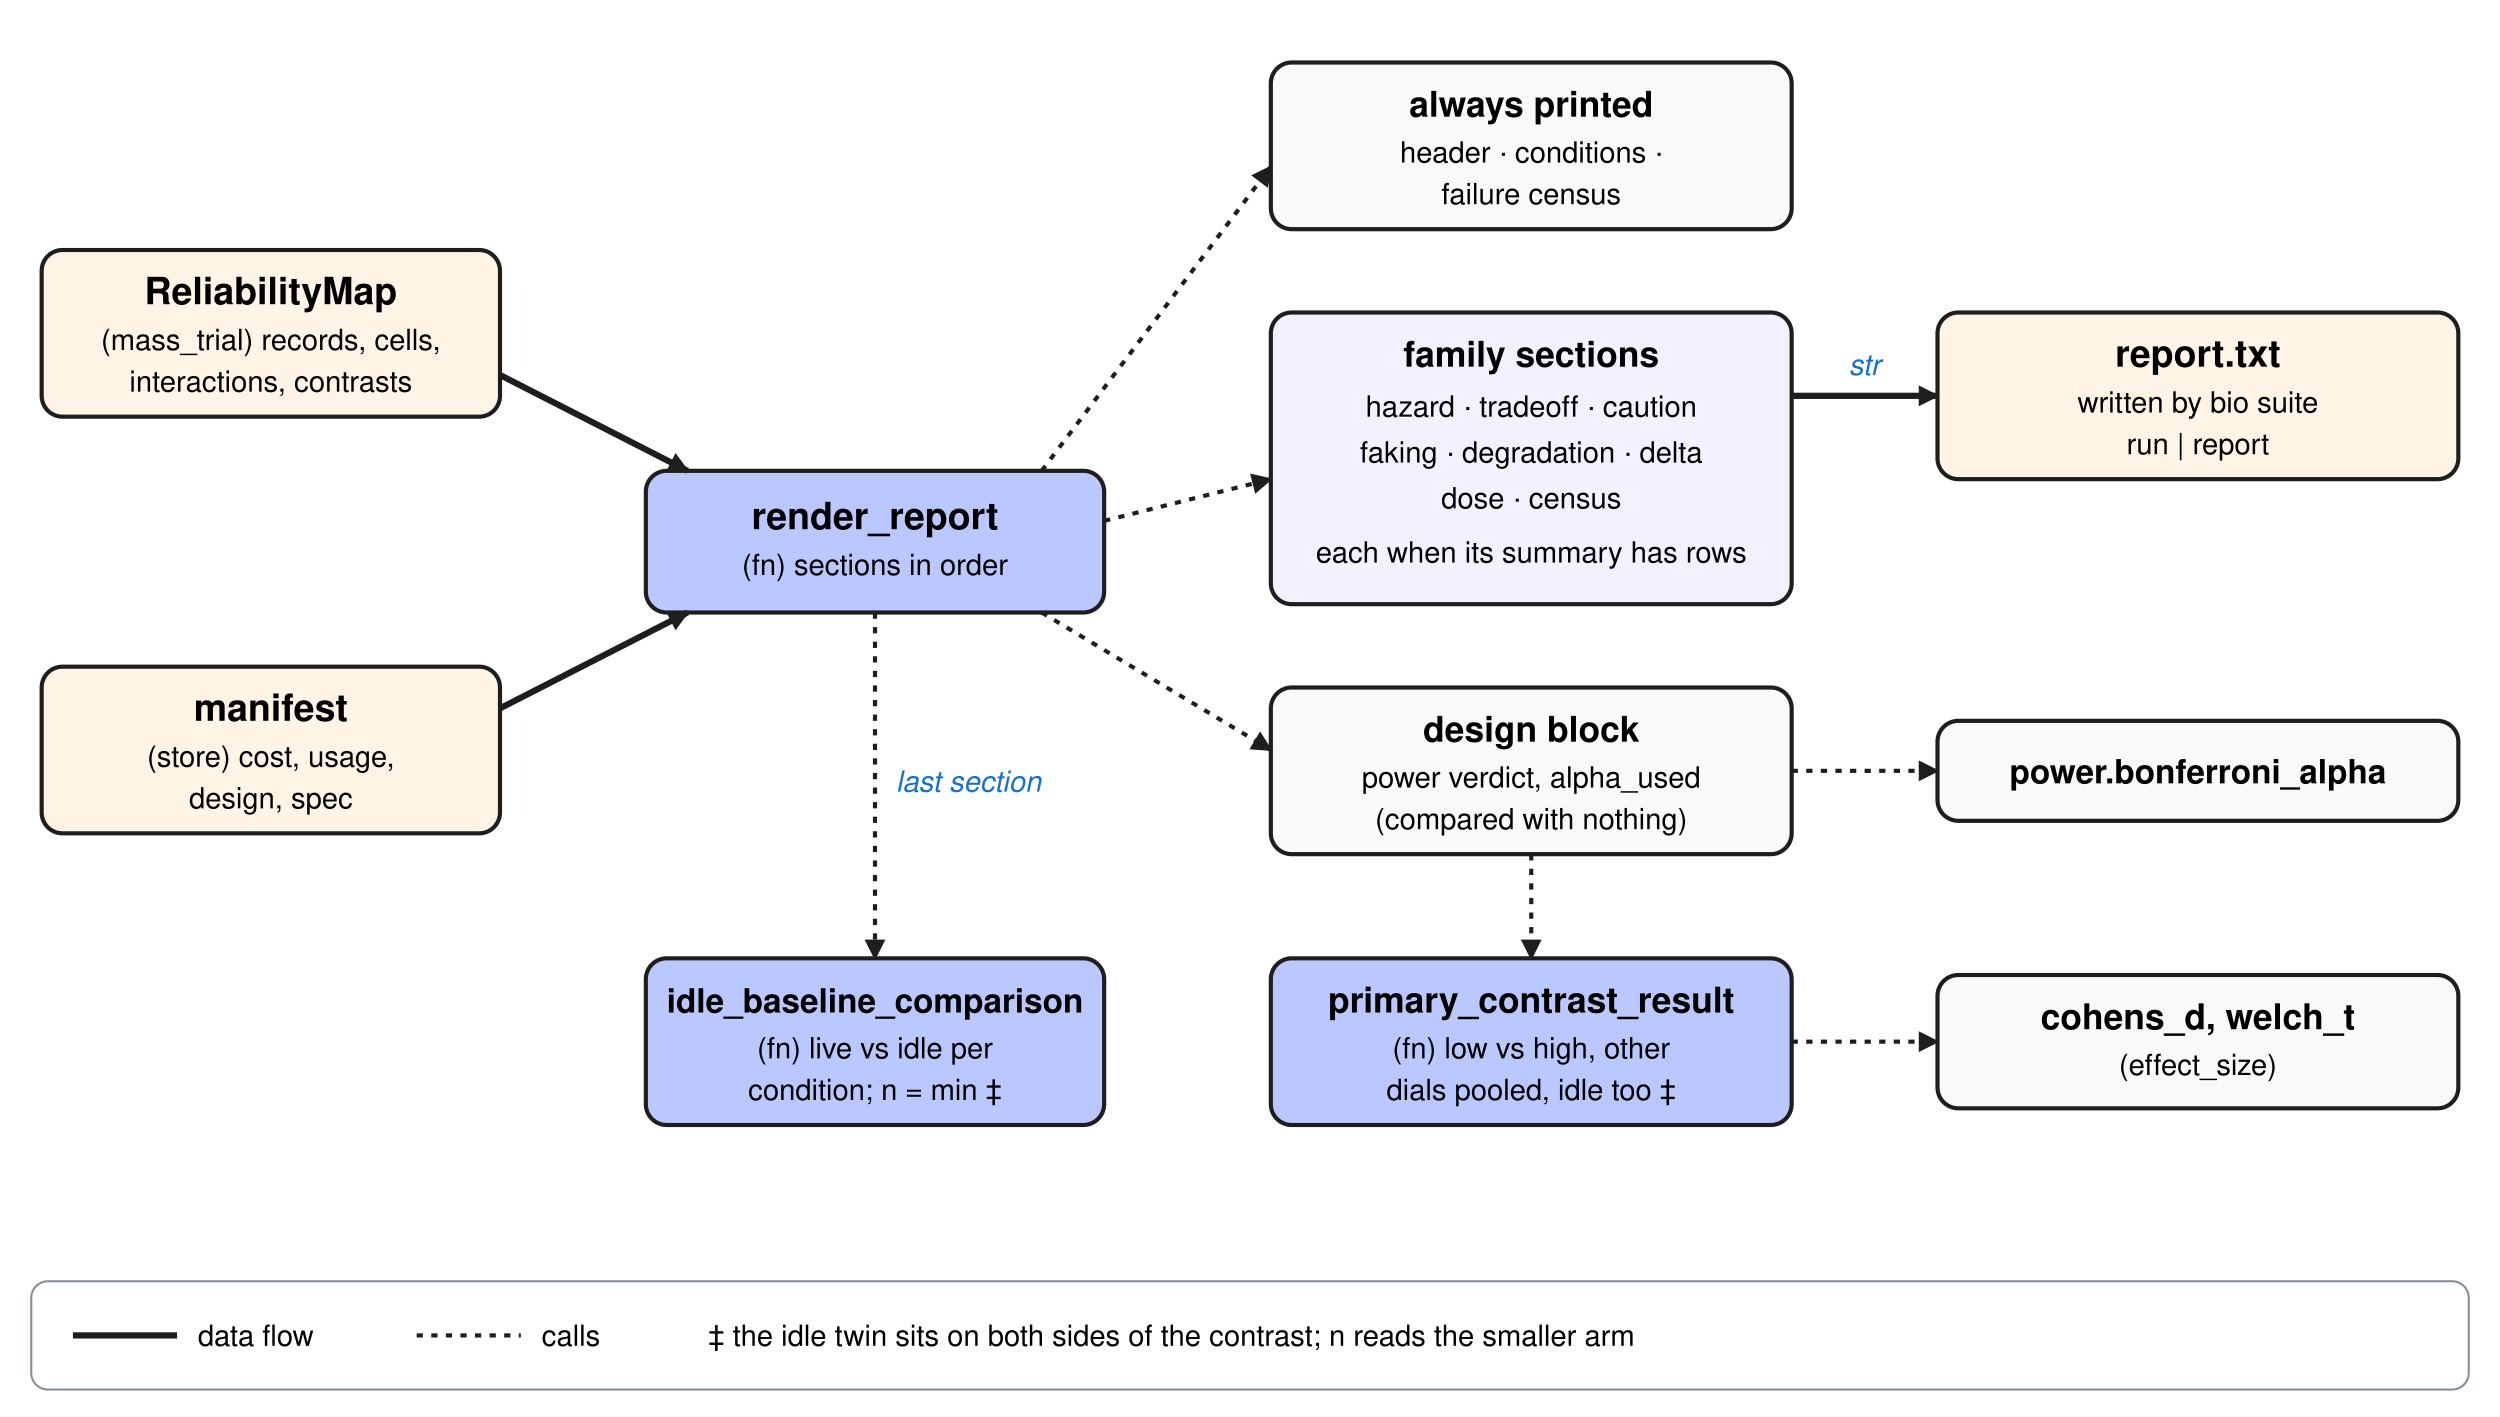
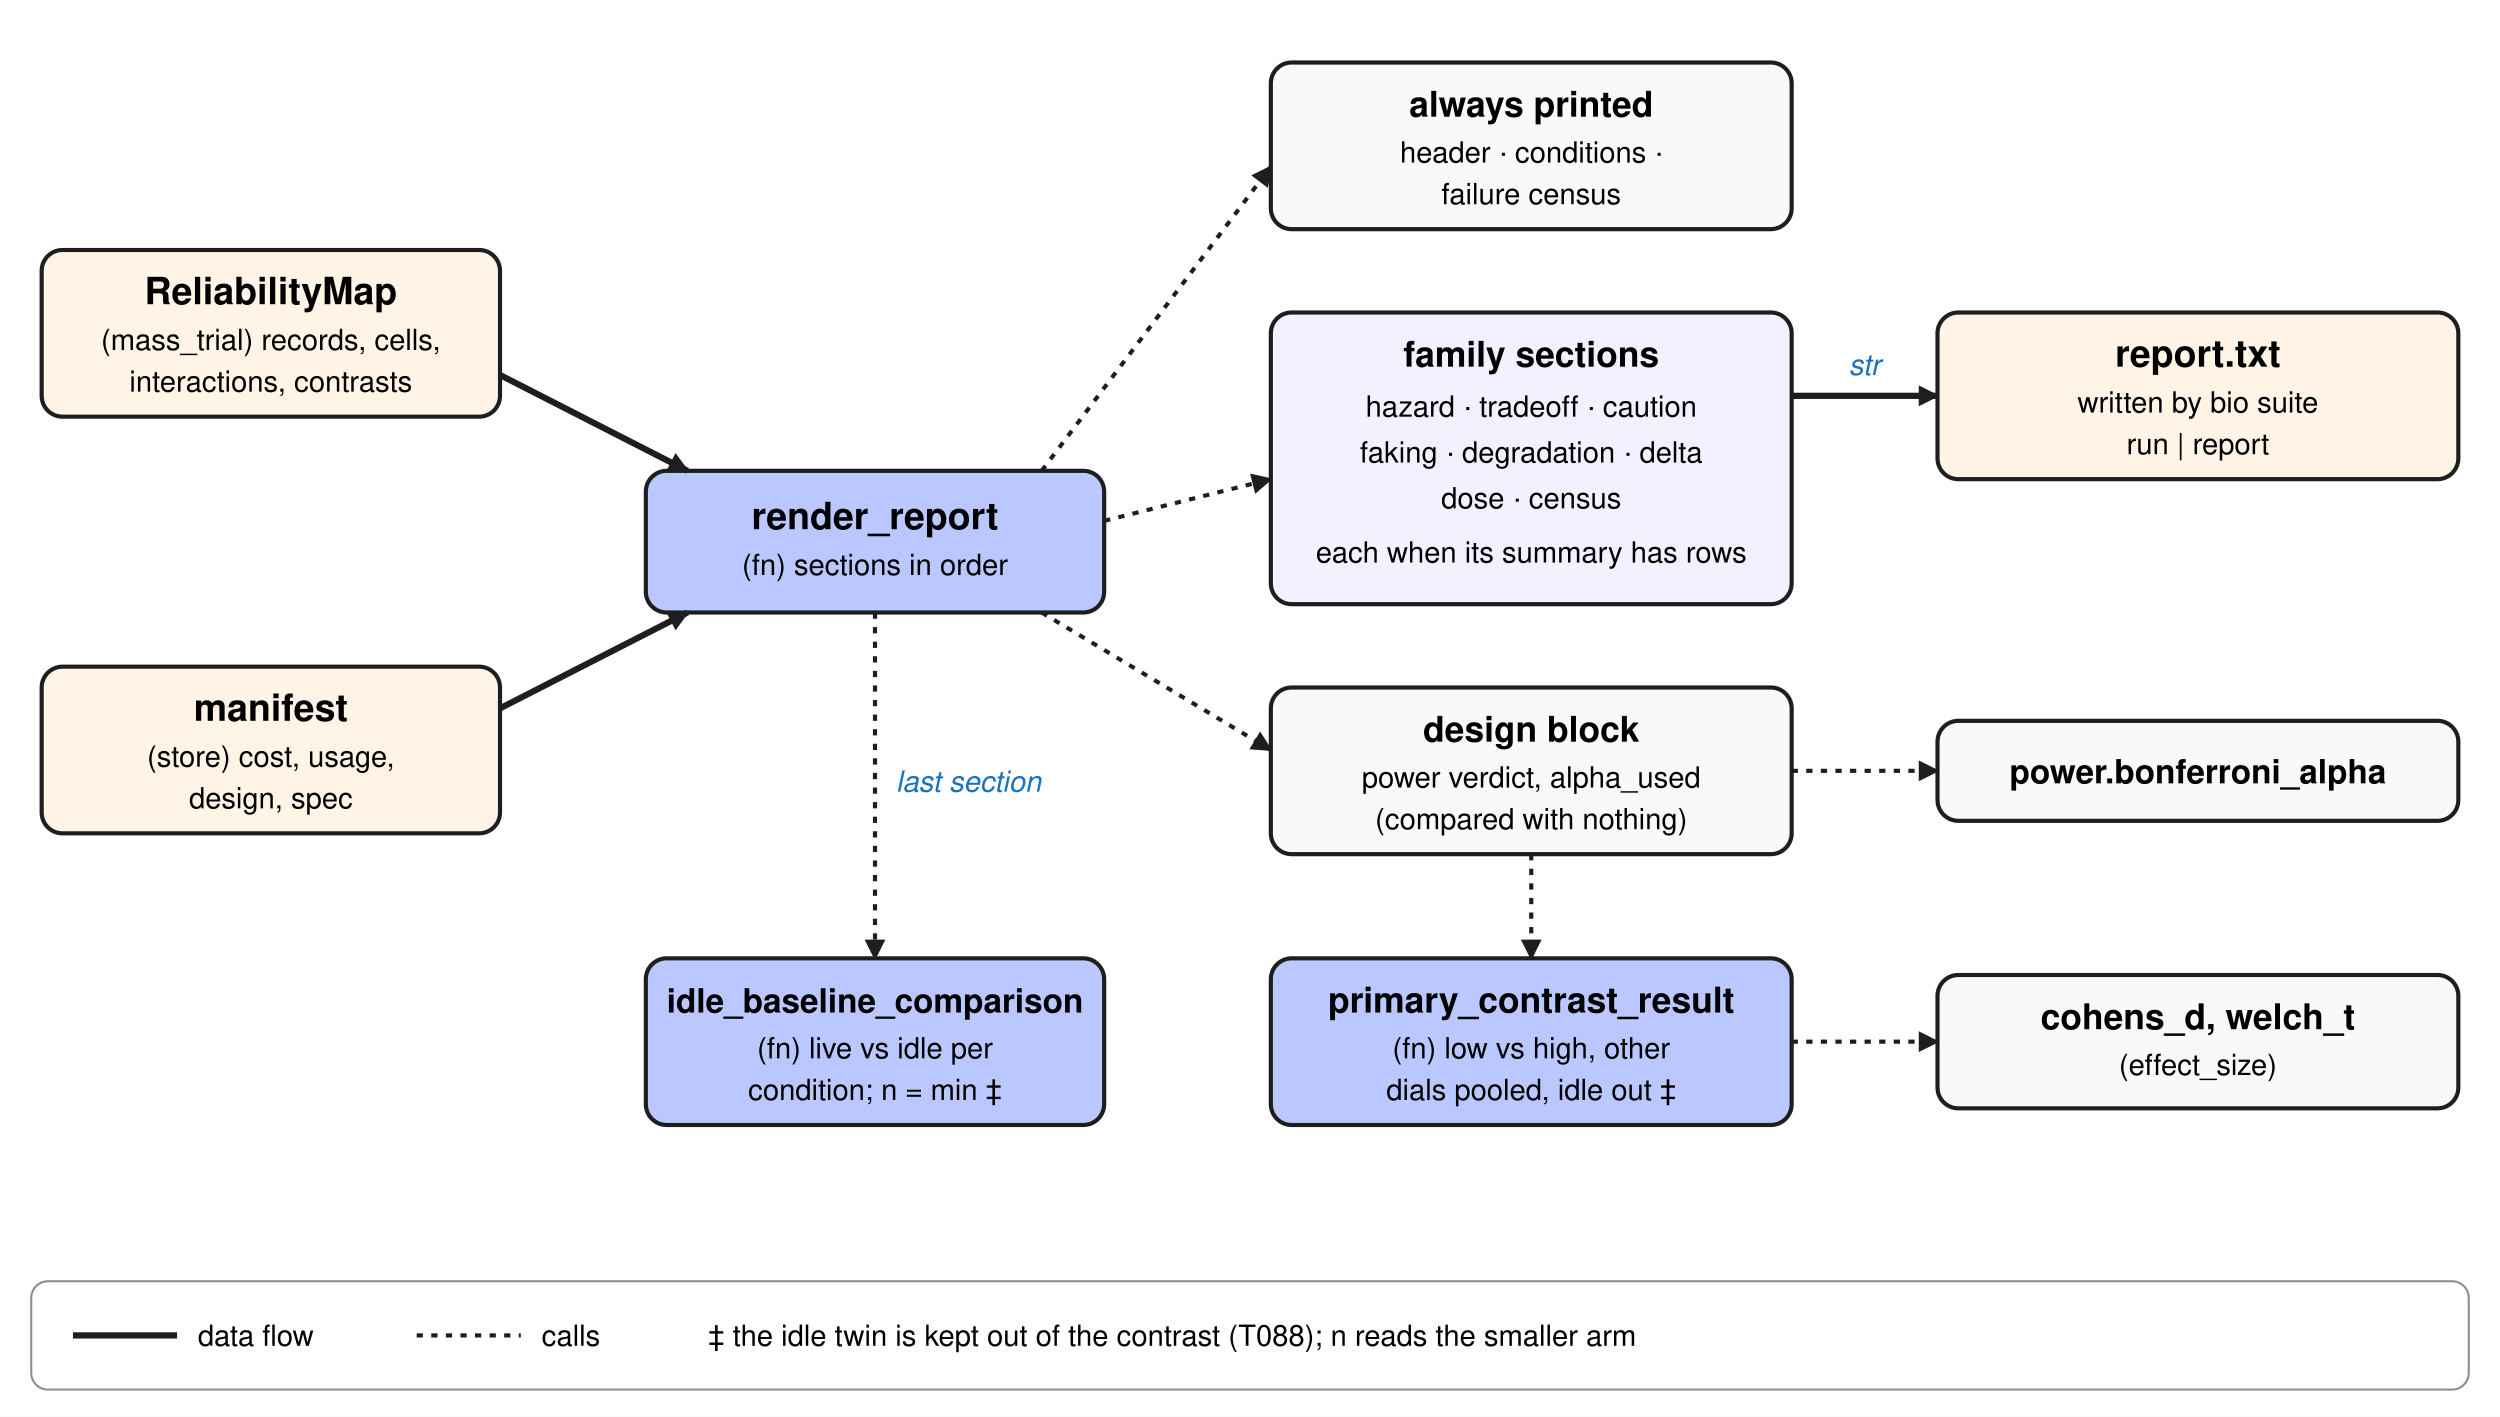
<svg xmlns="http://www.w3.org/2000/svg" width="2400" height="1360" viewBox="0 0 1200 680" font-family="Helvetica, Arial, sans-serif">
  <defs>
    <marker id="arrowhead" viewBox="0 0 10 10" refX="9" refY="5" markerUnits="userSpaceOnUse" markerWidth="10" markerHeight="10" orient="auto-start-reverse">
      <polygon id="arrowhead-shape" points="0,0 10,5 0,10" fill="#1e1e1e" />
    </marker>
  </defs>
  <rect id="bg" x="0" y="0" width="1200" height="680" fill="#ffffff" />
  <g id="n-rmap">
    <rect id="n-rmap-box" x="20" y="120" width="220" height="80" rx="10" fill="#fff4e6" stroke="#1e1e1e" stroke-width="2" />
    <text id="n-rmap-name" x="130" y="146" font-size="18" font-weight="600" text-anchor="middle">ReliabilityMap</text>
    <text id="n-rmap-kind" x="130" y="168" font-size="14" text-anchor="middle">(mass_trial) records, cells,</text>
    <text id="n-rmap-kind2" x="130" y="188" font-size="14" text-anchor="middle">interactions, contrasts</text>
  </g>
  <g id="n-man">
    <rect id="n-man-box" x="20" y="320" width="220" height="80" rx="10" fill="#fff4e6" stroke="#1e1e1e" stroke-width="2" />
    <text id="n-man-name" x="130" y="346" font-size="18" font-weight="600" text-anchor="middle">manifest</text>
    <text id="n-man-kind" x="130" y="368" font-size="14" text-anchor="middle">(store) cost, usage,</text>
    <text id="n-man-kind2" x="130" y="388" font-size="14" text-anchor="middle">design, spec</text>
  </g>
  <g id="n-render">
    <rect id="n-render-box" x="310" y="226" width="220" height="68" rx="10" fill="#bac8ff" stroke="#1e1e1e" stroke-width="2" />
    <text id="n-render-name" x="420" y="254" font-size="18" font-weight="600" text-anchor="middle">render_report</text>
    <text id="n-render-kind" x="420" y="276" font-size="14" text-anchor="middle">(fn) sections in order</text>
  </g>
  <line id="e-rmap-render" x1="240" y1="180" x2="330" y2="226" stroke="#1e1e1e" stroke-width="3" marker-end="url(#arrowhead)" />
  <line id="e-man-render" x1="240" y1="340" x2="330" y2="294" stroke="#1e1e1e" stroke-width="3" marker-end="url(#arrowhead)" />
  <g id="n-fixed">
    <rect id="n-fixed-box" x="610" y="30" width="250" height="80" rx="10" fill="#f8f9fa" stroke="#1e1e1e" stroke-width="2" />
    <text id="n-fixed-name" x="735" y="56" font-size="17" font-weight="600" text-anchor="middle">always printed</text>
    <text id="n-fixed-kind" x="735" y="78" font-size="14" text-anchor="middle">header · conditions ·</text>
    <text id="n-fixed-kind2" x="735" y="98" font-size="14" text-anchor="middle">failure census</text>
  </g>
  <g id="n-fam">
    <rect id="n-fam-box" x="610" y="150" width="250" height="140" rx="10" fill="#f3f0ff" stroke="#1e1e1e" stroke-width="2" />
    <text id="n-fam-name" x="735" y="176" font-size="17" font-weight="600" text-anchor="middle">family sections</text>
    <text id="n-fam-k1" x="735" y="200" font-size="14" text-anchor="middle">hazard · tradeoff · caution</text>
    <text id="n-fam-k2" x="735" y="222" font-size="14" text-anchor="middle">faking · degradation · delta</text>
    <text id="n-fam-k3" x="735" y="244" font-size="14" text-anchor="middle">dose · census</text>
    <text id="n-fam-k4" x="735" y="270" font-size="14" text-anchor="middle">each when its summary has rows</text>
  </g>
  <g id="n-design">
    <rect id="n-design-box" x="610" y="330" width="250" height="80" rx="10" fill="#f8f9fa" stroke="#1e1e1e" stroke-width="2" />
    <text id="n-design-name" x="735" y="356" font-size="17" font-weight="600" text-anchor="middle">design block</text>
    <text id="n-design-kind" x="735" y="378" font-size="14" text-anchor="middle">power verdict, alpha_used</text>
    <text id="n-design-kind2" x="735" y="398" font-size="14" text-anchor="middle">(compared with nothing)</text>
  </g>
  <line id="e-render-fixed" x1="500" y1="226" x2="610" y2="80" stroke="#1e1e1e" stroke-width="2" stroke-dasharray="3 4" marker-end="url(#arrowhead)" />
  <line id="e-render-fam" x1="530" y1="250" x2="610" y2="230" stroke="#1e1e1e" stroke-width="2" stroke-dasharray="3 4" marker-end="url(#arrowhead)" />
  <line id="e-render-design" x1="500" y1="294" x2="610" y2="360" stroke="#1e1e1e" stroke-width="2" stroke-dasharray="3 4" marker-end="url(#arrowhead)" />
  <g id="n-pc">
    <rect id="n-pc-box" x="610" y="460" width="250" height="80" rx="10" fill="#bac8ff" stroke="#1e1e1e" stroke-width="2" />
    <text id="n-pc-name" x="735" y="486" font-size="17" font-weight="600" text-anchor="middle">primary_contrast_result</text>
    <text id="n-pc-kind" x="735" y="508" font-size="14" text-anchor="middle">(fn) low vs high, other</text>
-     <text id="n-pc-kind2" x="735" y="528" font-size="14" text-anchor="middle">dials pooled, idle too ‡</text>
+     <text id="n-pc-kind2" x="735" y="528" font-size="14" text-anchor="middle">dials pooled, idle out ‡</text>
  </g>
  <line id="e-design-pc" x1="735" y1="410" x2="735" y2="460" stroke="#1e1e1e" stroke-width="2" stroke-dasharray="3 4" marker-end="url(#arrowhead)" />
  <g id="n-es">
    <rect id="n-es-box" x="930" y="468" width="250" height="64" rx="10" fill="#f8f9fa" stroke="#1e1e1e" stroke-width="2" />
    <text id="n-es-name" x="1055" y="494" font-size="17" font-weight="600" text-anchor="middle">cohens_d, welch_t</text>
    <text id="n-es-kind" x="1055" y="516" font-size="14" text-anchor="middle">(effect_size)</text>
  </g>
  <line id="e-pc-es" x1="860" y1="500" x2="930" y2="500" stroke="#1e1e1e" stroke-width="2" stroke-dasharray="3 4" marker-end="url(#arrowhead)" />
  <g id="n-bon">
    <rect id="n-bon-box" x="930" y="346" width="250" height="48" rx="10" fill="#f8f9fa" stroke="#1e1e1e" stroke-width="2" />
    <text id="n-bon-name" x="1055" y="376" font-size="16" font-weight="600" text-anchor="middle">power.bonferroni_alpha</text>
  </g>
  <line id="e-design-bon" x1="860" y1="370" x2="930" y2="370" stroke="#1e1e1e" stroke-width="2" stroke-dasharray="3 4" marker-end="url(#arrowhead)" />
  <g id="n-idle">
    <rect id="n-idle-box" x="310" y="460" width="220" height="80" rx="10" fill="#bac8ff" stroke="#1e1e1e" stroke-width="2" />
    <text id="n-idle-name" x="420" y="486" font-size="16" font-weight="600" text-anchor="middle">idle_baseline_comparison</text>
    <text id="n-idle-kind" x="420" y="508" font-size="14" text-anchor="middle">(fn) live vs idle per</text>
    <text id="n-idle-kind2" x="420" y="528" font-size="14" text-anchor="middle">condition; n = min ‡</text>
  </g>
  <line id="e-render-idle" x1="420" y1="294" x2="420" y2="460" stroke="#1e1e1e" stroke-width="2" stroke-dasharray="3 4" marker-end="url(#arrowhead)" />
  <text id="l-render-idle" x="430" y="380" font-size="14" fill="#1971c2" font-style="italic">last section</text>
  <g id="n-txt">
    <rect id="n-txt-box" x="930" y="150" width="250" height="80" rx="10" fill="#fff4e6" stroke="#1e1e1e" stroke-width="2" />
    <text id="n-txt-name" x="1055" y="176" font-size="18" font-weight="600" text-anchor="middle">report.txt</text>
    <text id="n-txt-kind" x="1055" y="198" font-size="14" text-anchor="middle">written by bio suite</text>
    <text id="n-txt-kind2" x="1055" y="218" font-size="14" text-anchor="middle">run | report</text>
  </g>
  <line id="e-fam-txt" x1="860" y1="190" x2="930" y2="190" stroke="#1e1e1e" stroke-width="3" marker-end="url(#arrowhead)" />
  <text id="l-fam-txt" x="895" y="180" font-size="14" fill="#1971c2" font-style="italic" text-anchor="middle">str</text>
  <g id="legend">
    <rect id="legend-box" x="15" y="615" width="1170" height="52" rx="8" fill="#ffffff" stroke="#868e96" stroke-width="1" />
    <line id="legend-solid" x1="35" y1="641" x2="85" y2="641" stroke="#1e1e1e" stroke-width="3" />
    <text id="legend-solid-text" x="95" y="646" font-size="14">data flow</text>
    <line id="legend-dotted" x1="200" y1="641" x2="250" y2="641" stroke="#1e1e1e" stroke-width="2" stroke-dasharray="3 4" />
    <text id="legend-dotted-text" x="260" y="646" font-size="14">calls</text>
-     <text id="legend-dagger" x="340" y="646" font-size="14">‡ the idle twin sits on both sides of the contrast; n reads the smaller arm</text>
+     <text id="legend-dagger" x="340" y="646" font-size="14">‡ the idle twin is kept out of the contrast (T088); n reads the smaller arm</text>
  </g>
</svg>
